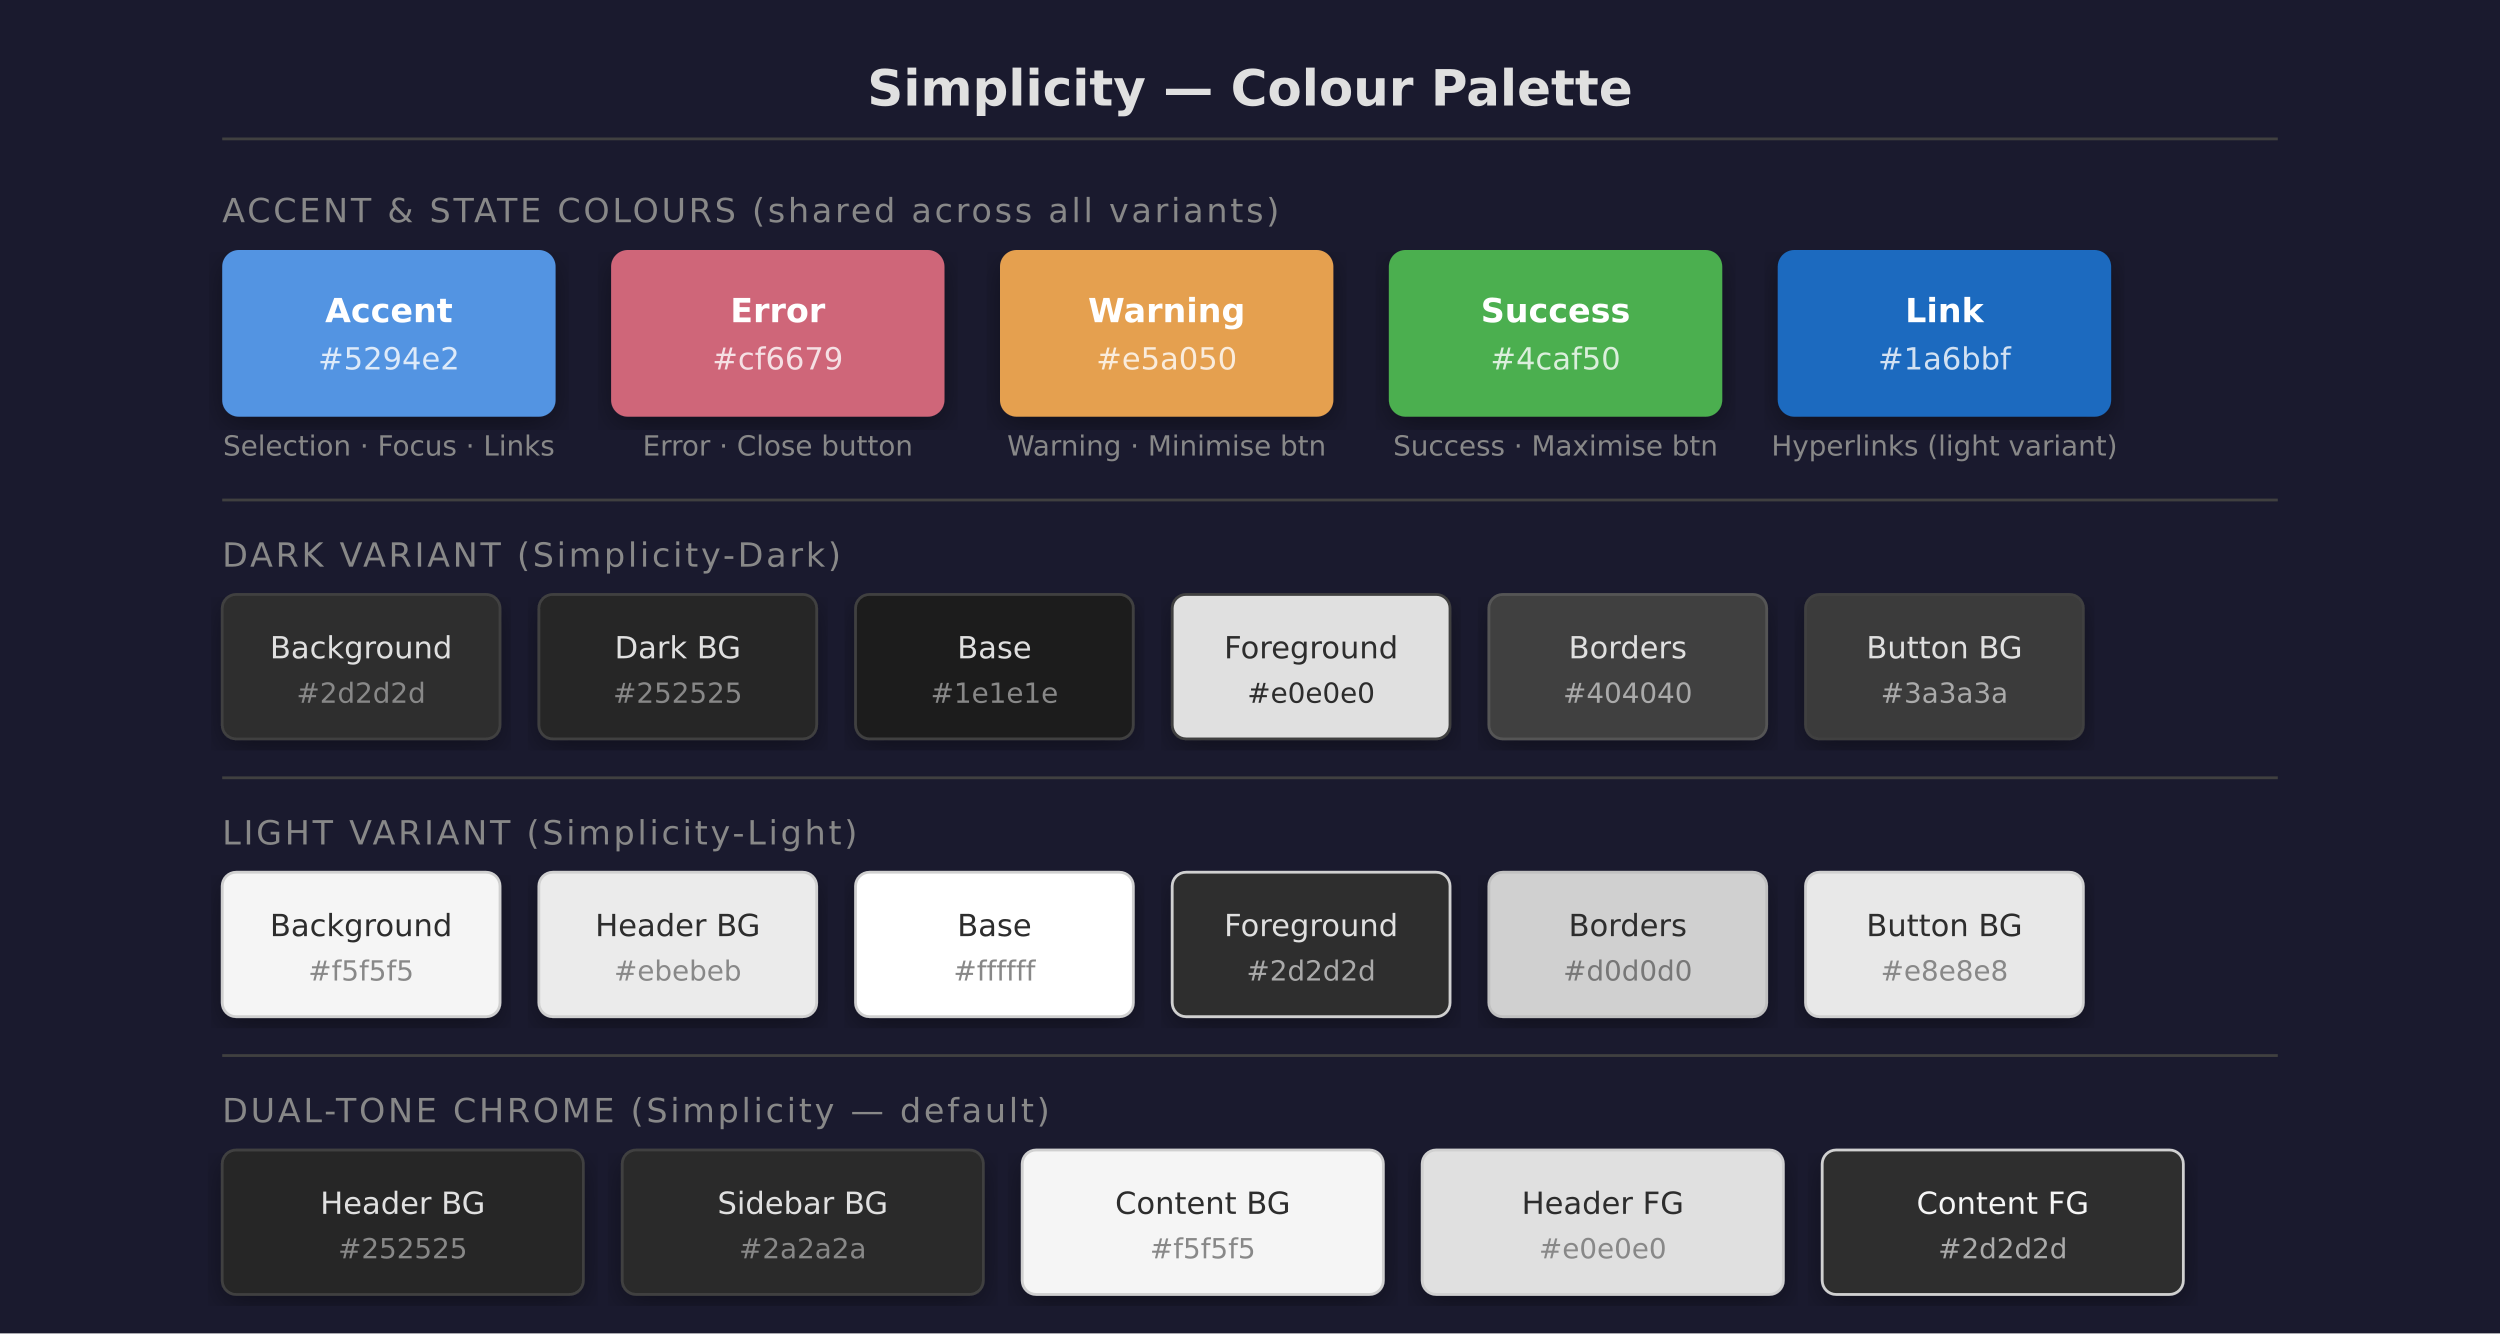
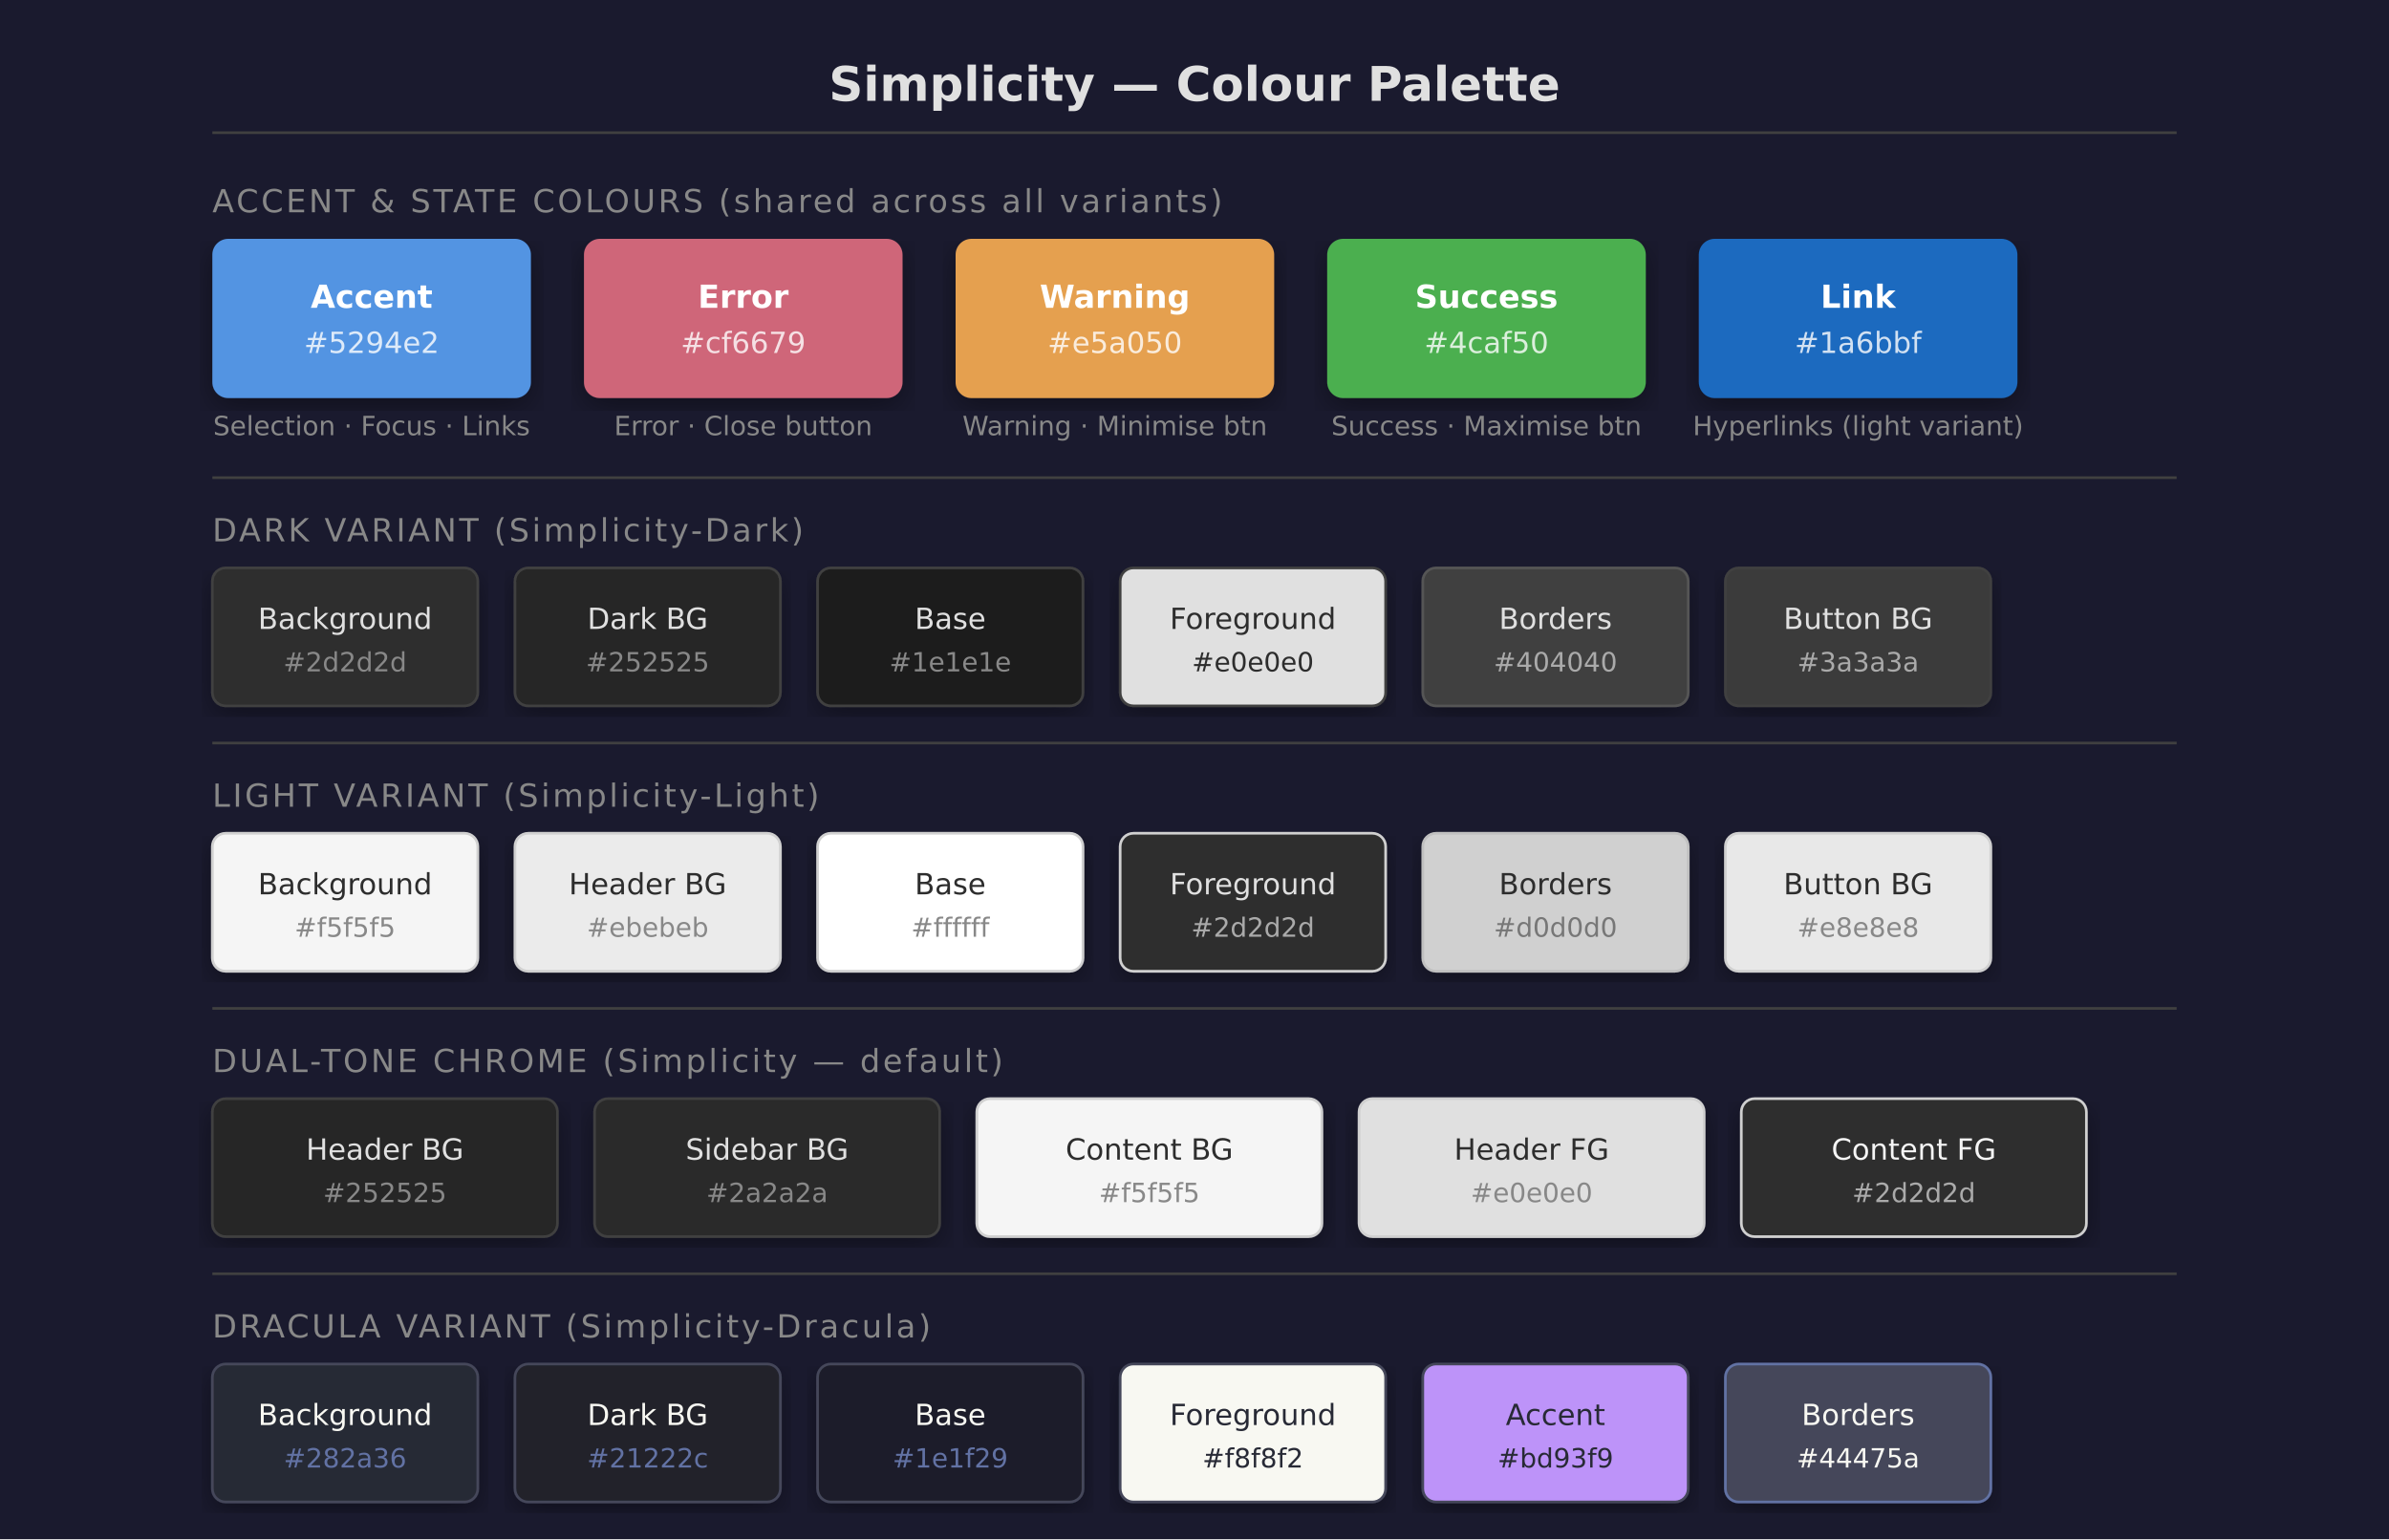
- <svg xmlns="http://www.w3.org/2000/svg" width="900" height="480" viewBox="0 0 900 480">
+ <svg xmlns="http://www.w3.org/2000/svg" width="900" height="580" viewBox="0 0 900 580">
  <defs>
    <style>
      .sans { font-family: 'DejaVu Sans', 'Segoe UI', Arial, sans-serif; }
    </style>
    <filter id="shadow" x="-4%" y="-4%" width="108%" height="112%">
      <feDropShadow dx="0" dy="3" stdDeviation="6" flood-color="#000000" flood-opacity="0.4" />
    </filter>
  </defs>
-   <rect width="900" height="480" fill="#1a1a2e" />
+   <rect width="900" height="580" fill="#1a1a2e" />
  <text x="450" y="38" text-anchor="middle" font-family="'DejaVu Sans',Arial,sans-serif" font-size="18" font-weight="bold" fill="#e0e0e0">Simplicity — Colour Palette</text>
  <line x1="80" y1="50" x2="820" y2="50" stroke="#404040" stroke-width="1" />
  <text x="80" y="80" font-family="'DejaVu Sans',Arial,sans-serif" font-size="12" fill="#888888" letter-spacing="1">ACCENT &amp; STATE COLOURS  (shared across all variants)</text>
  <rect x="80" y="90" width="120" height="60" rx="6" fill="#5294e2" filter="url(#shadow)" />
  <text x="140" y="116" text-anchor="middle" font-family="'DejaVu Sans',Arial,sans-serif" font-size="12" font-weight="bold" fill="#ffffff">Accent</text>
  <text x="140" y="133" text-anchor="middle" font-family="'DejaVu Sans',Arial,sans-serif" font-size="11" fill="rgba(255,255,255,0.8)">#5294e2</text>
  <text x="140" y="164" text-anchor="middle" font-family="'DejaVu Sans',Arial,sans-serif" font-size="10" fill="#888888">Selection · Focus · Links</text>
  <rect x="220" y="90" width="120" height="60" rx="6" fill="#cf6679" filter="url(#shadow)" />
  <text x="280" y="116" text-anchor="middle" font-family="'DejaVu Sans',Arial,sans-serif" font-size="12" font-weight="bold" fill="#ffffff">Error</text>
  <text x="280" y="133" text-anchor="middle" font-family="'DejaVu Sans',Arial,sans-serif" font-size="11" fill="rgba(255,255,255,0.8)">#cf6679</text>
  <text x="280" y="164" text-anchor="middle" font-family="'DejaVu Sans',Arial,sans-serif" font-size="10" fill="#888888">Error · Close button</text>
  <rect x="360" y="90" width="120" height="60" rx="6" fill="#e5a050" filter="url(#shadow)" />
  <text x="420" y="116" text-anchor="middle" font-family="'DejaVu Sans',Arial,sans-serif" font-size="12" font-weight="bold" fill="#ffffff">Warning</text>
  <text x="420" y="133" text-anchor="middle" font-family="'DejaVu Sans',Arial,sans-serif" font-size="11" fill="rgba(255,255,255,0.8)">#e5a050</text>
  <text x="420" y="164" text-anchor="middle" font-family="'DejaVu Sans',Arial,sans-serif" font-size="10" fill="#888888">Warning · Minimise btn</text>
  <rect x="500" y="90" width="120" height="60" rx="6" fill="#4caf50" filter="url(#shadow)" />
  <text x="560" y="116" text-anchor="middle" font-family="'DejaVu Sans',Arial,sans-serif" font-size="12" font-weight="bold" fill="#ffffff">Success</text>
  <text x="560" y="133" text-anchor="middle" font-family="'DejaVu Sans',Arial,sans-serif" font-size="11" fill="rgba(255,255,255,0.8)">#4caf50</text>
  <text x="560" y="164" text-anchor="middle" font-family="'DejaVu Sans',Arial,sans-serif" font-size="10" fill="#888888">Success · Maximise btn</text>
  <rect x="640" y="90" width="120" height="60" rx="6" fill="#1a6bbf" filter="url(#shadow)" />
  <text x="700" y="116" text-anchor="middle" font-family="'DejaVu Sans',Arial,sans-serif" font-size="12" font-weight="bold" fill="#ffffff">Link</text>
  <text x="700" y="133" text-anchor="middle" font-family="'DejaVu Sans',Arial,sans-serif" font-size="11" fill="rgba(255,255,255,0.8)">#1a6bbf</text>
  <text x="700" y="164" text-anchor="middle" font-family="'DejaVu Sans',Arial,sans-serif" font-size="10" fill="#888888">Hyperlinks (light variant)</text>
  <line x1="80" y1="180" x2="820" y2="180" stroke="#404040" stroke-width="1" />
  <text x="80" y="204" font-family="'DejaVu Sans',Arial,sans-serif" font-size="12" fill="#888888" letter-spacing="1">DARK VARIANT  (Simplicity-Dark)</text>
  <rect x="80" y="214" width="100" height="52" rx="5" fill="#2d2d2d" stroke="#404040" stroke-width="1" filter="url(#shadow)" />
  <text x="130" y="237" text-anchor="middle" font-family="'DejaVu Sans',Arial,sans-serif" font-size="11" fill="#e0e0e0">Background</text>
  <text x="130" y="253" text-anchor="middle" font-family="'DejaVu Sans',Arial,sans-serif" font-size="10" fill="#888888">#2d2d2d</text>
  <rect x="194" y="214" width="100" height="52" rx="5" fill="#252525" stroke="#404040" stroke-width="1" filter="url(#shadow)" />
  <text x="244" y="237" text-anchor="middle" font-family="'DejaVu Sans',Arial,sans-serif" font-size="11" fill="#e0e0e0">Dark BG</text>
  <text x="244" y="253" text-anchor="middle" font-family="'DejaVu Sans',Arial,sans-serif" font-size="10" fill="#888888">#252525</text>
  <rect x="308" y="214" width="100" height="52" rx="5" fill="#1e1e1e" stroke="#404040" stroke-width="1" filter="url(#shadow)" />
  <text x="358" y="237" text-anchor="middle" font-family="'DejaVu Sans',Arial,sans-serif" font-size="11" fill="#e0e0e0">Base</text>
  <text x="358" y="253" text-anchor="middle" font-family="'DejaVu Sans',Arial,sans-serif" font-size="10" fill="#888888">#1e1e1e</text>
  <rect x="422" y="214" width="100" height="52" rx="5" fill="#e0e0e0" stroke="#404040" stroke-width="1" filter="url(#shadow)" />
  <text x="472" y="237" text-anchor="middle" font-family="'DejaVu Sans',Arial,sans-serif" font-size="11" fill="#2d2d2d">Foreground</text>
  <text x="472" y="253" text-anchor="middle" font-family="'DejaVu Sans',Arial,sans-serif" font-size="10" fill="#2d2d2d">#e0e0e0</text>
  <rect x="536" y="214" width="100" height="52" rx="5" fill="#404040" stroke="#555555" stroke-width="1" filter="url(#shadow)" />
  <text x="586" y="237" text-anchor="middle" font-family="'DejaVu Sans',Arial,sans-serif" font-size="11" fill="#e0e0e0">Borders</text>
  <text x="586" y="253" text-anchor="middle" font-family="'DejaVu Sans',Arial,sans-serif" font-size="10" fill="#aaaaaa">#404040</text>
  <rect x="650" y="214" width="100" height="52" rx="5" fill="#3a3a3a" stroke="#404040" stroke-width="1" filter="url(#shadow)" />
  <text x="700" y="237" text-anchor="middle" font-family="'DejaVu Sans',Arial,sans-serif" font-size="11" fill="#e0e0e0">Button BG</text>
  <text x="700" y="253" text-anchor="middle" font-family="'DejaVu Sans',Arial,sans-serif" font-size="10" fill="#aaaaaa">#3a3a3a</text>
  <line x1="80" y1="280" x2="820" y2="280" stroke="#404040" stroke-width="1" />
  <text x="80" y="304" font-family="'DejaVu Sans',Arial,sans-serif" font-size="12" fill="#888888" letter-spacing="1">LIGHT VARIANT  (Simplicity-Light)</text>
  <rect x="80" y="314" width="100" height="52" rx="5" fill="#f5f5f5" stroke="#d0d0d0" stroke-width="1" filter="url(#shadow)" />
  <text x="130" y="337" text-anchor="middle" font-family="'DejaVu Sans',Arial,sans-serif" font-size="11" fill="#2d2d2d">Background</text>
  <text x="130" y="353" text-anchor="middle" font-family="'DejaVu Sans',Arial,sans-serif" font-size="10" fill="#888888">#f5f5f5</text>
  <rect x="194" y="314" width="100" height="52" rx="5" fill="#ebebeb" stroke="#d0d0d0" stroke-width="1" filter="url(#shadow)" />
  <text x="244" y="337" text-anchor="middle" font-family="'DejaVu Sans',Arial,sans-serif" font-size="11" fill="#2d2d2d">Header BG</text>
  <text x="244" y="353" text-anchor="middle" font-family="'DejaVu Sans',Arial,sans-serif" font-size="10" fill="#888888">#ebebeb</text>
  <rect x="308" y="314" width="100" height="52" rx="5" fill="#ffffff" stroke="#d0d0d0" stroke-width="1" filter="url(#shadow)" />
  <text x="358" y="337" text-anchor="middle" font-family="'DejaVu Sans',Arial,sans-serif" font-size="11" fill="#2d2d2d">Base</text>
  <text x="358" y="353" text-anchor="middle" font-family="'DejaVu Sans',Arial,sans-serif" font-size="10" fill="#888888">#ffffff</text>
  <rect x="422" y="314" width="100" height="52" rx="5" fill="#2d2d2d" stroke="#d0d0d0" stroke-width="1" filter="url(#shadow)" />
  <text x="472" y="337" text-anchor="middle" font-family="'DejaVu Sans',Arial,sans-serif" font-size="11" fill="#e0e0e0">Foreground</text>
  <text x="472" y="353" text-anchor="middle" font-family="'DejaVu Sans',Arial,sans-serif" font-size="10" fill="#aaaaaa">#2d2d2d</text>
  <rect x="536" y="314" width="100" height="52" rx="5" fill="#d0d0d0" stroke="#c0c0c0" stroke-width="1" filter="url(#shadow)" />
  <text x="586" y="337" text-anchor="middle" font-family="'DejaVu Sans',Arial,sans-serif" font-size="11" fill="#2d2d2d">Borders</text>
  <text x="586" y="353" text-anchor="middle" font-family="'DejaVu Sans',Arial,sans-serif" font-size="10" fill="#777777">#d0d0d0</text>
  <rect x="650" y="314" width="100" height="52" rx="5" fill="#e8e8e8" stroke="#d0d0d0" stroke-width="1" filter="url(#shadow)" />
  <text x="700" y="337" text-anchor="middle" font-family="'DejaVu Sans',Arial,sans-serif" font-size="11" fill="#2d2d2d">Button BG</text>
  <text x="700" y="353" text-anchor="middle" font-family="'DejaVu Sans',Arial,sans-serif" font-size="10" fill="#888888">#e8e8e8</text>
  <line x1="80" y1="380" x2="820" y2="380" stroke="#404040" stroke-width="1" />
  <text x="80" y="404" font-family="'DejaVu Sans',Arial,sans-serif" font-size="12" fill="#888888" letter-spacing="1">DUAL-TONE CHROME  (Simplicity — default)</text>
  <rect x="80" y="414" width="130" height="52" rx="5" fill="#252525" stroke="#404040" stroke-width="1" filter="url(#shadow)" />
  <text x="145" y="437" text-anchor="middle" font-family="'DejaVu Sans',Arial,sans-serif" font-size="11" fill="#e0e0e0">Header BG</text>
  <text x="145" y="453" text-anchor="middle" font-family="'DejaVu Sans',Arial,sans-serif" font-size="10" fill="#888888">#252525</text>
  <rect x="224" y="414" width="130" height="52" rx="5" fill="#2a2a2a" stroke="#404040" stroke-width="1" filter="url(#shadow)" />
  <text x="289" y="437" text-anchor="middle" font-family="'DejaVu Sans',Arial,sans-serif" font-size="11" fill="#e0e0e0">Sidebar BG</text>
  <text x="289" y="453" text-anchor="middle" font-family="'DejaVu Sans',Arial,sans-serif" font-size="10" fill="#888888">#2a2a2a</text>
  <rect x="368" y="414" width="130" height="52" rx="5" fill="#f5f5f5" stroke="#d0d0d0" stroke-width="1" filter="url(#shadow)" />
  <text x="433" y="437" text-anchor="middle" font-family="'DejaVu Sans',Arial,sans-serif" font-size="11" fill="#2d2d2d">Content BG</text>
  <text x="433" y="453" text-anchor="middle" font-family="'DejaVu Sans',Arial,sans-serif" font-size="10" fill="#888888">#f5f5f5</text>
  <rect x="512" y="414" width="130" height="52" rx="5" fill="#e0e0e0" stroke="#d0d0d0" stroke-width="1" filter="url(#shadow)" />
  <text x="577" y="437" text-anchor="middle" font-family="'DejaVu Sans',Arial,sans-serif" font-size="11" fill="#2d2d2d">Header FG</text>
  <text x="577" y="453" text-anchor="middle" font-family="'DejaVu Sans',Arial,sans-serif" font-size="10" fill="#888888">#e0e0e0</text>
  <rect x="656" y="414" width="130" height="52" rx="5" fill="#2d2d2d" stroke="#d0d0d0" stroke-width="1" filter="url(#shadow)" />
  <text x="721" y="437" text-anchor="middle" font-family="'DejaVu Sans',Arial,sans-serif" font-size="11" fill="#f5f5f5">Content FG</text>
  <text x="721" y="453" text-anchor="middle" font-family="'DejaVu Sans',Arial,sans-serif" font-size="10" fill="#aaaaaa">#2d2d2d</text>
+   <line x1="80" y1="480" x2="820" y2="480" stroke="#404040" stroke-width="1" />
+   <text x="80" y="504" font-family="'DejaVu Sans',Arial,sans-serif" font-size="12" fill="#888888" letter-spacing="1">DRACULA VARIANT  (Simplicity-Dracula)</text>
+   <rect x="80" y="514" width="100" height="52" rx="5" fill="#282a36" stroke="#44475a" stroke-width="1" filter="url(#shadow)" />
+   <text x="130" y="537" text-anchor="middle" font-family="'DejaVu Sans',Arial,sans-serif" font-size="11" fill="#f8f8f2">Background</text>
+   <text x="130" y="553" text-anchor="middle" font-family="'DejaVu Sans',Arial,sans-serif" font-size="10" fill="#6272a4">#282a36</text>
+   <rect x="194" y="514" width="100" height="52" rx="5" fill="#21222c" stroke="#44475a" stroke-width="1" filter="url(#shadow)" />
+   <text x="244" y="537" text-anchor="middle" font-family="'DejaVu Sans',Arial,sans-serif" font-size="11" fill="#f8f8f2">Dark BG</text>
+   <text x="244" y="553" text-anchor="middle" font-family="'DejaVu Sans',Arial,sans-serif" font-size="10" fill="#6272a4">#21222c</text>
+   <rect x="308" y="514" width="100" height="52" rx="5" fill="#1e1f29" stroke="#44475a" stroke-width="1" filter="url(#shadow)" />
+   <text x="358" y="537" text-anchor="middle" font-family="'DejaVu Sans',Arial,sans-serif" font-size="11" fill="#f8f8f2">Base</text>
+   <text x="358" y="553" text-anchor="middle" font-family="'DejaVu Sans',Arial,sans-serif" font-size="10" fill="#6272a4">#1e1f29</text>
+   <rect x="422" y="514" width="100" height="52" rx="5" fill="#f8f8f2" stroke="#44475a" stroke-width="1" filter="url(#shadow)" />
+   <text x="472" y="537" text-anchor="middle" font-family="'DejaVu Sans',Arial,sans-serif" font-size="11" fill="#282a36">Foreground</text>
+   <text x="472" y="553" text-anchor="middle" font-family="'DejaVu Sans',Arial,sans-serif" font-size="10" fill="#282a36">#f8f8f2</text>
+   <rect x="536" y="514" width="100" height="52" rx="5" fill="#bd93f9" stroke="#44475a" stroke-width="1" filter="url(#shadow)" />
+   <text x="586" y="537" text-anchor="middle" font-family="'DejaVu Sans',Arial,sans-serif" font-size="11" fill="#282a36">Accent</text>
+   <text x="586" y="553" text-anchor="middle" font-family="'DejaVu Sans',Arial,sans-serif" font-size="10" fill="#282a36">#bd93f9</text>
+   <rect x="650" y="514" width="100" height="52" rx="5" fill="#44475a" stroke="#6272a4" stroke-width="1" filter="url(#shadow)" />
+   <text x="700" y="537" text-anchor="middle" font-family="'DejaVu Sans',Arial,sans-serif" font-size="11" fill="#f8f8f2">Borders</text>
+   <text x="700" y="553" text-anchor="middle" font-family="'DejaVu Sans',Arial,sans-serif" font-size="10" fill="#f8f8f2">#44475a</text>
</svg>
